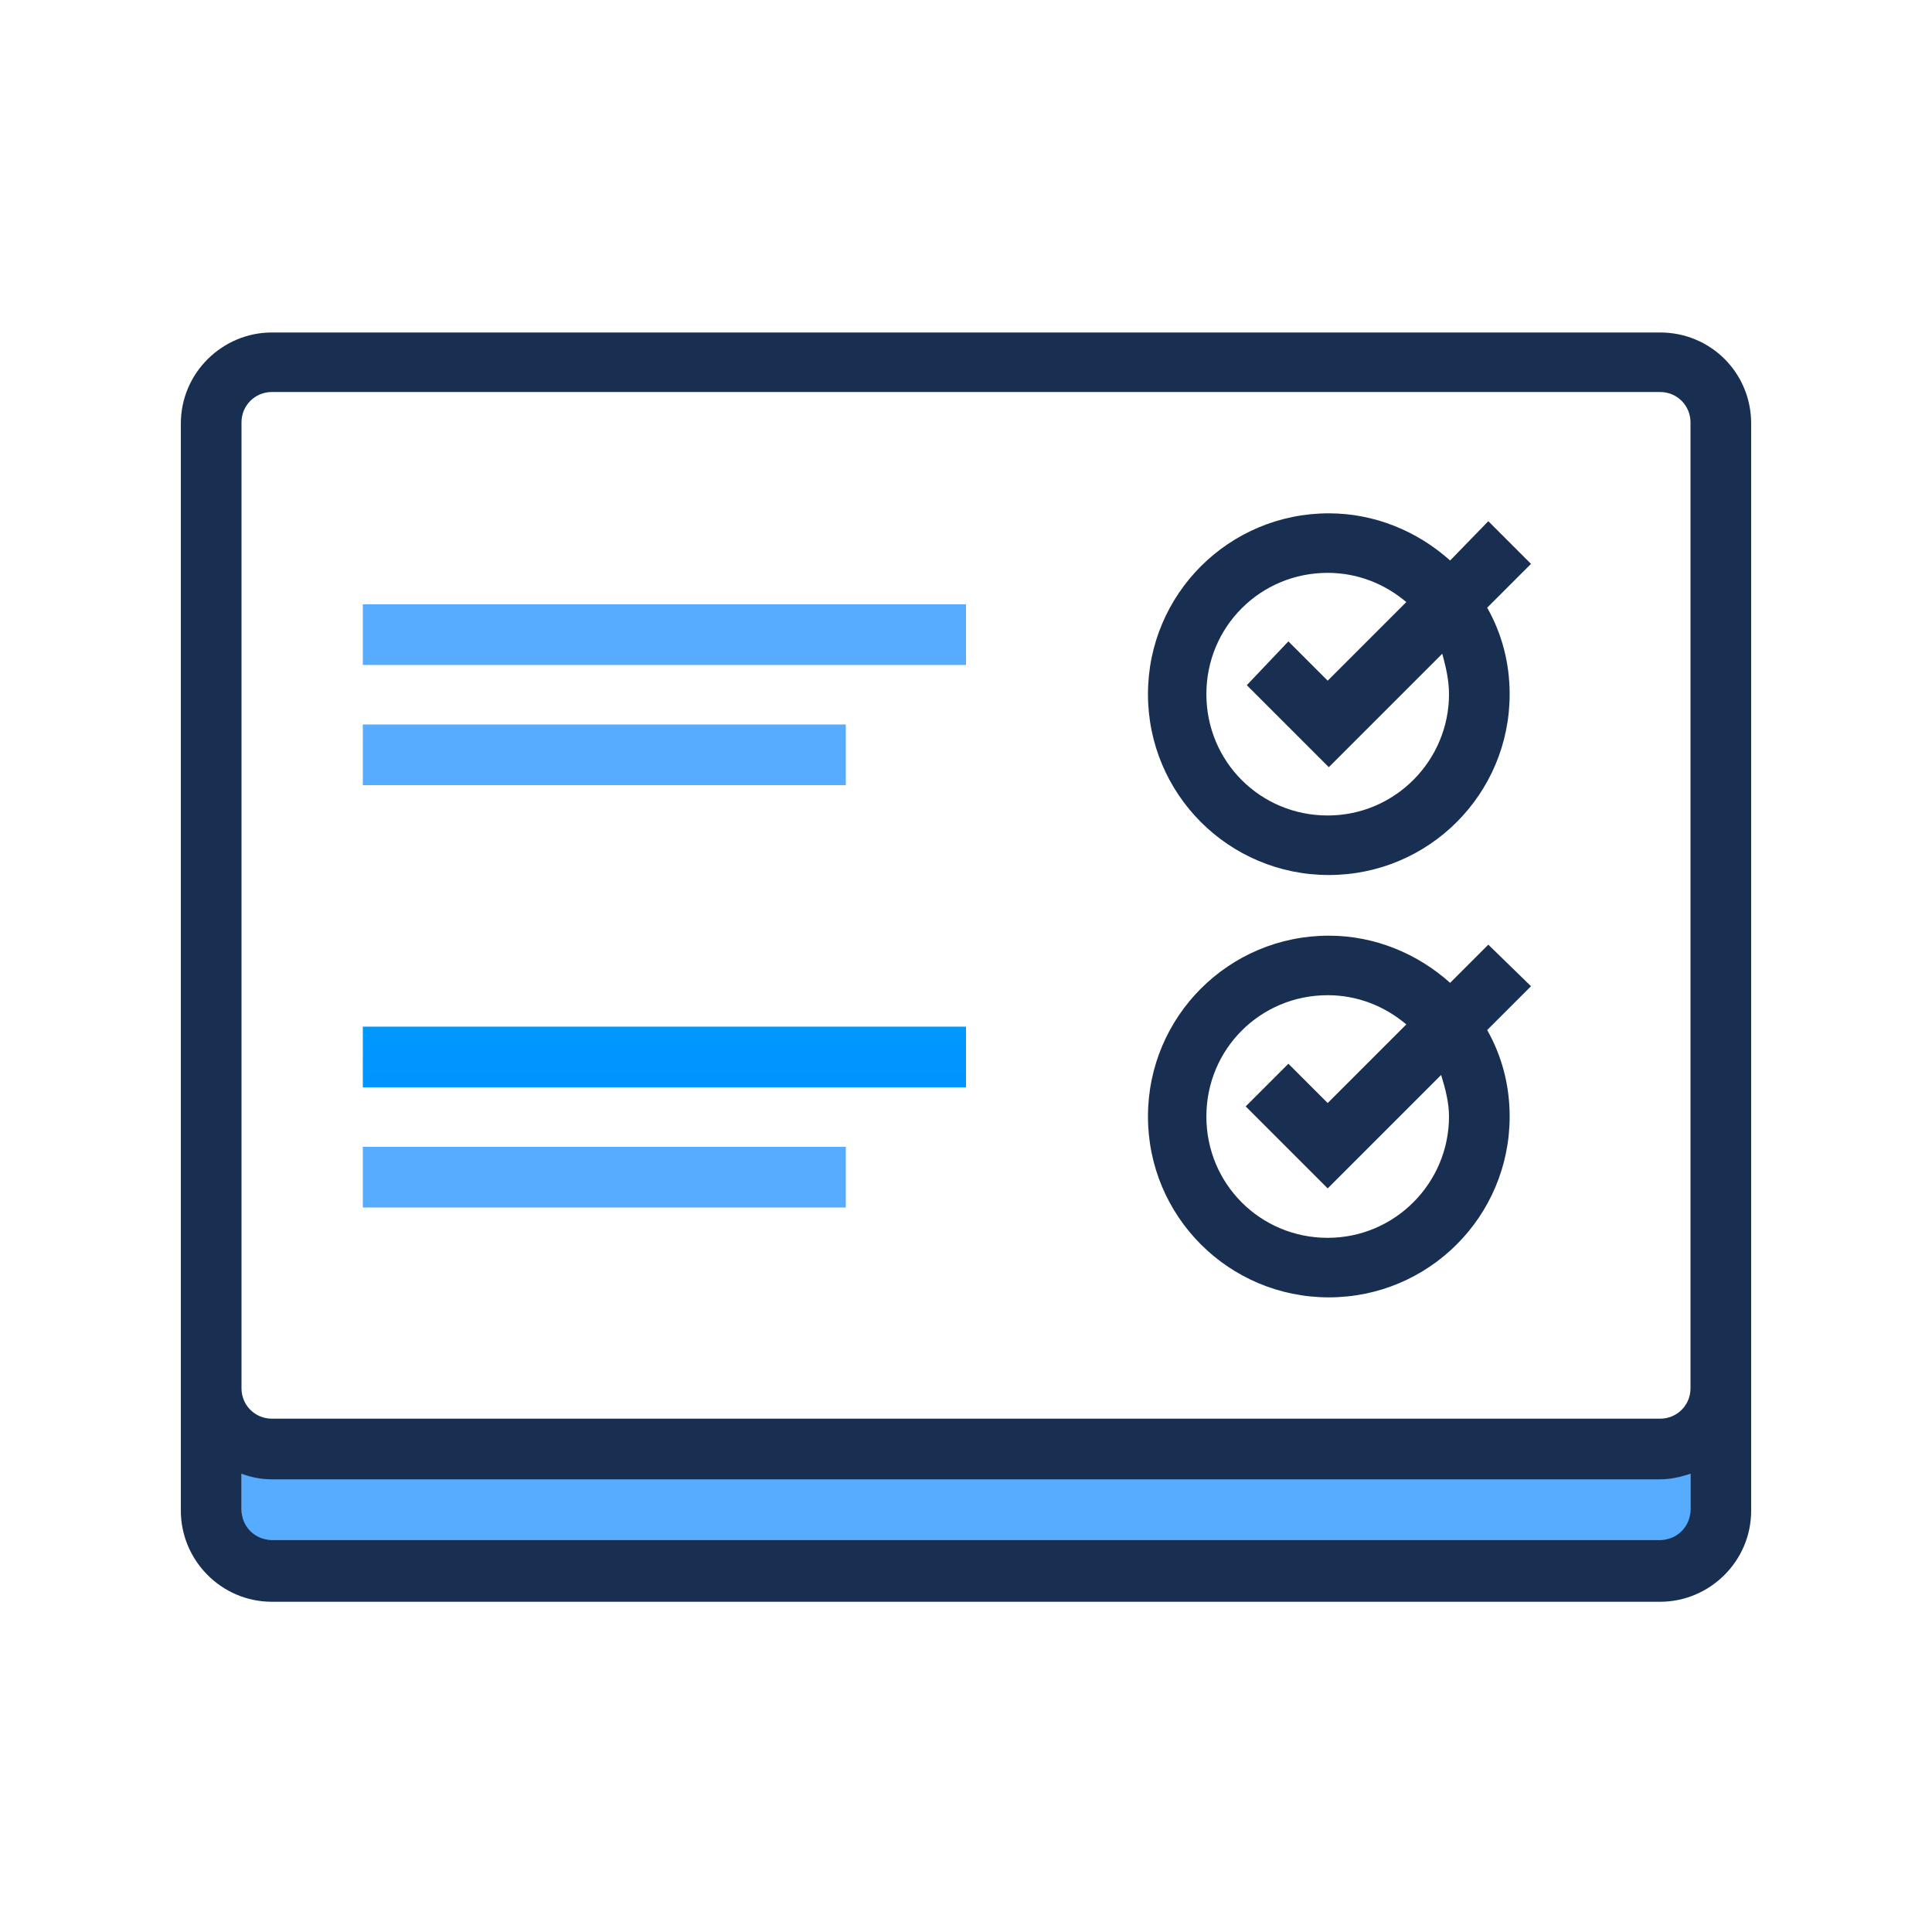
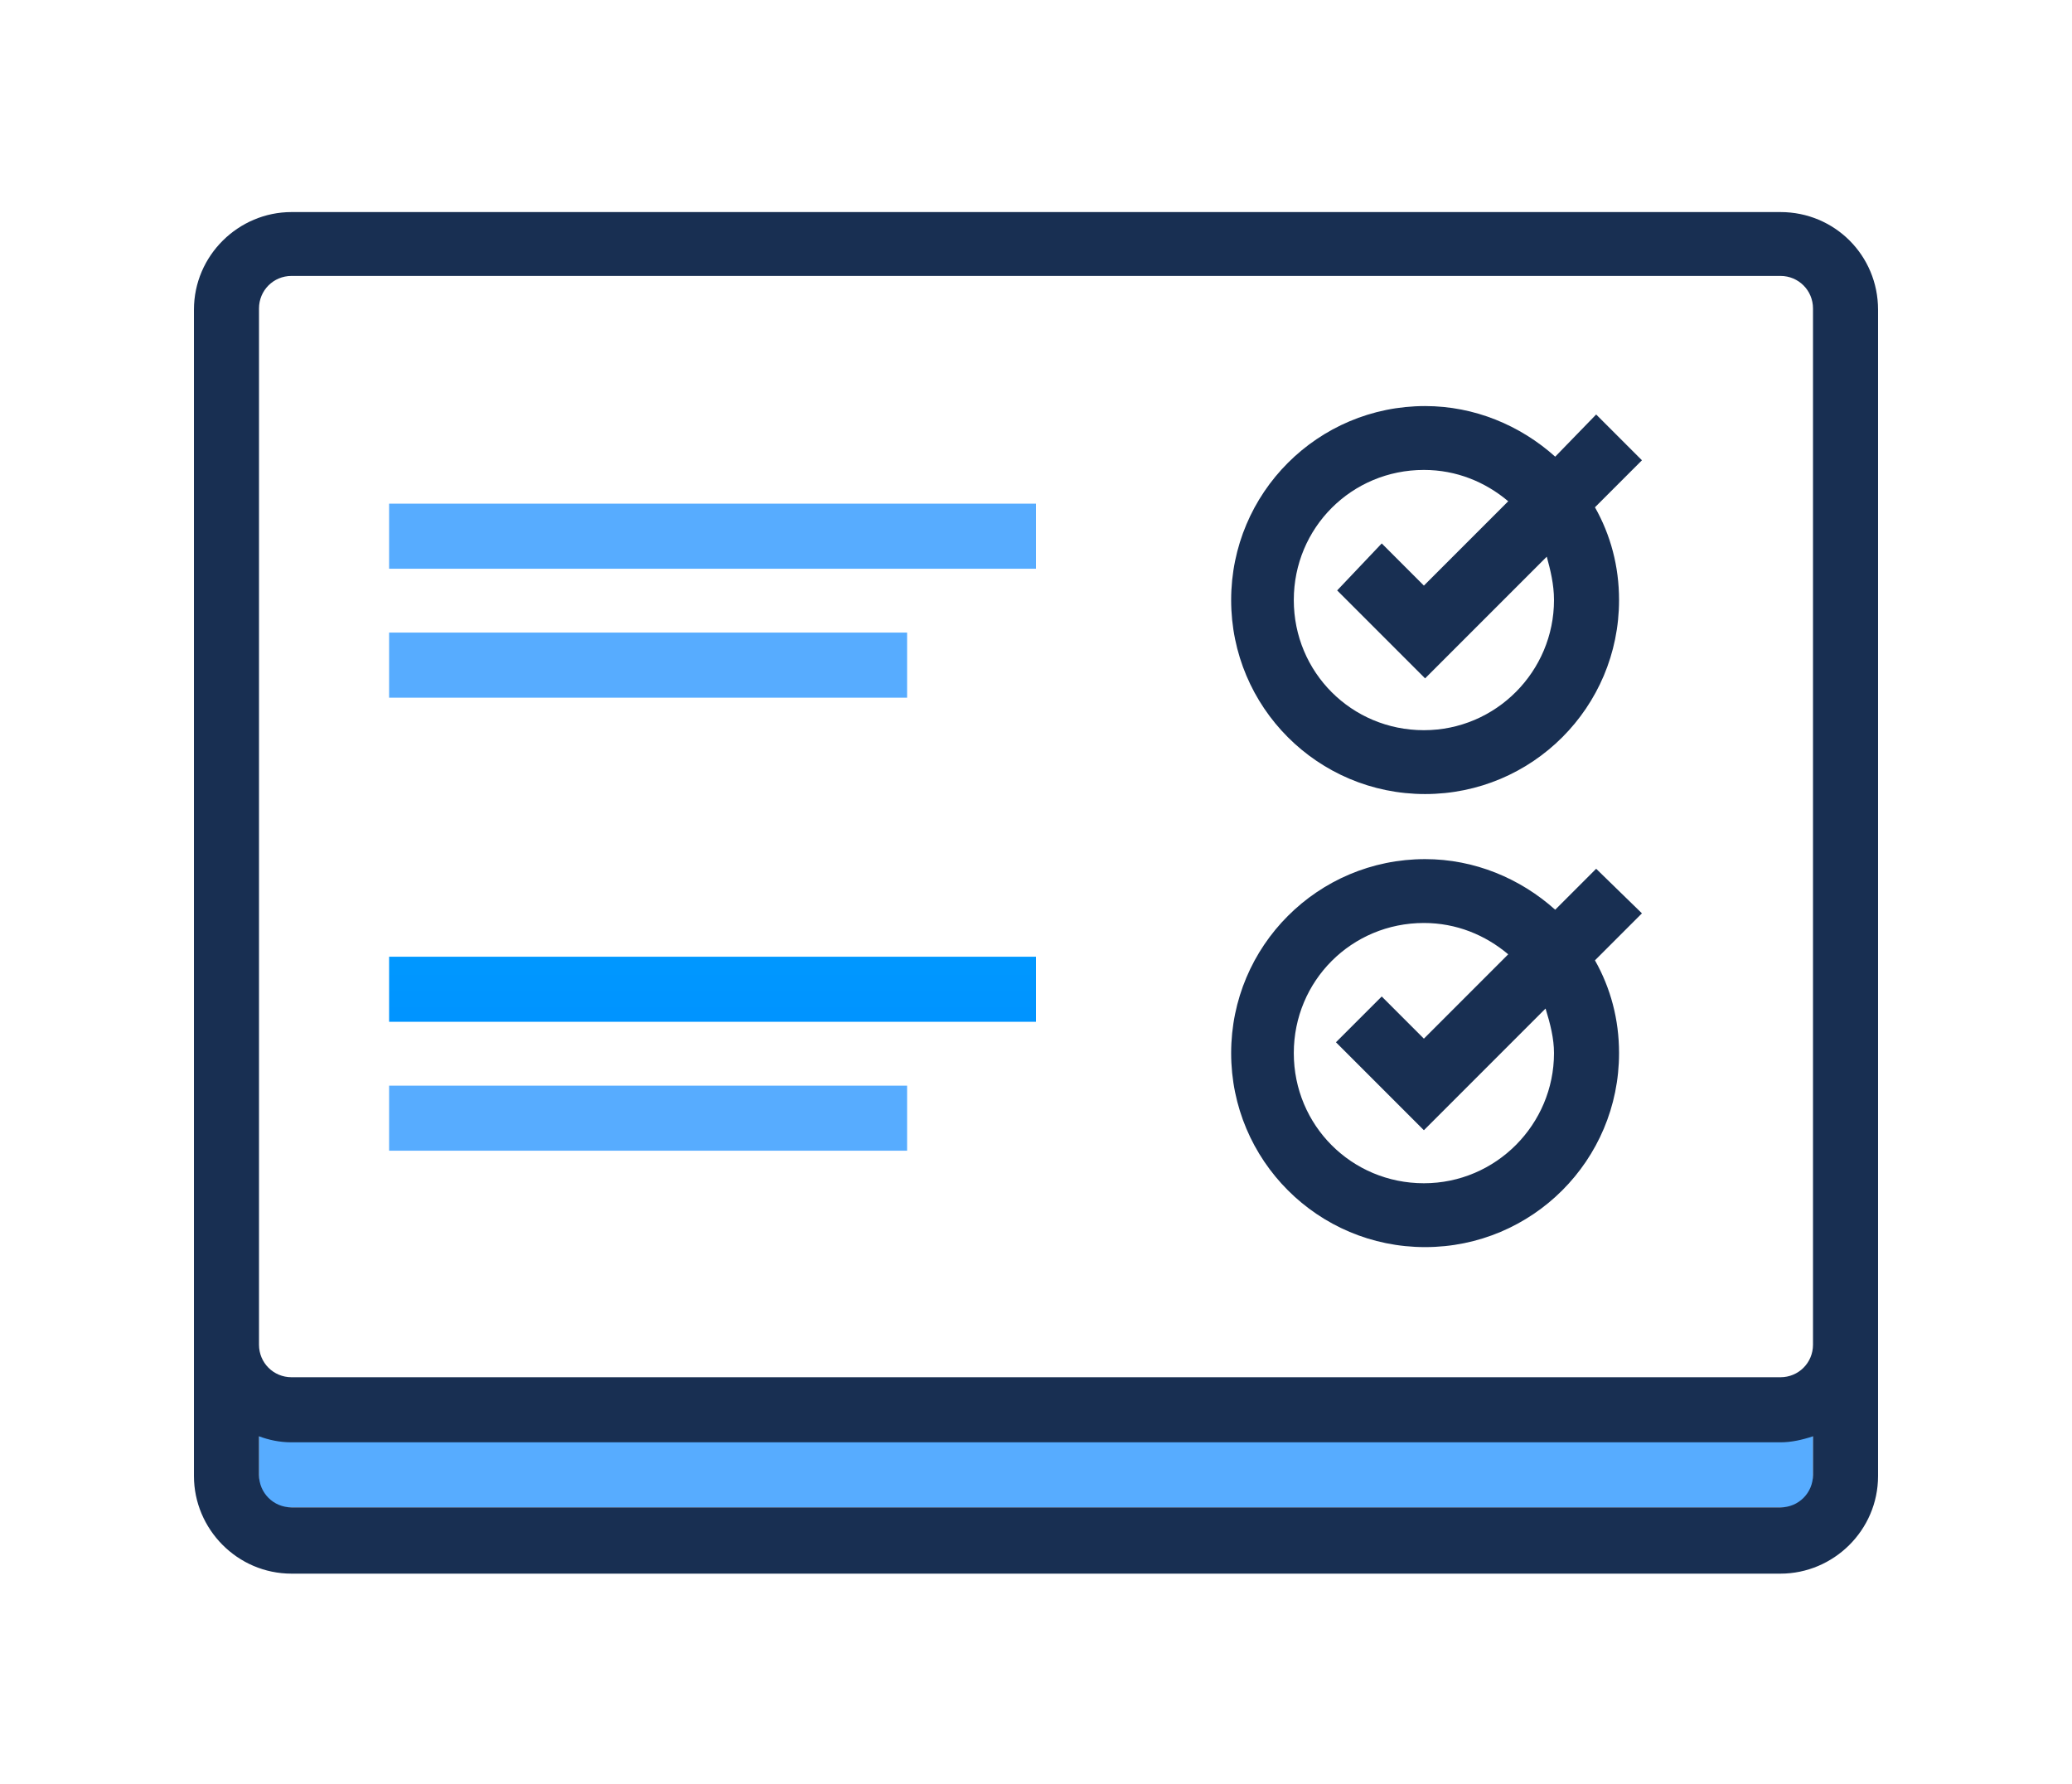
- <svg xmlns="http://www.w3.org/2000/svg" version="1.1" id="Слой_1" x="0px" y="0px" viewBox="0 0 172 172" style="enable-background:new 0 0 172 172;" xml:space="preserve">
+ <svg xmlns="http://www.w3.org/2000/svg" version="1.1" id="Слой_1" x="0px" y="0px" viewBox="0 0 172 148" style="enable-background:new 0 0 172 148;" xml:space="preserve">
  <style type="text/css">
	.st0{fill:#57ACFF;}
	.st1{fill:#182F52;}
	.st2{fill:url(#SVGID_1_);}
</style>
  <g>
    <g>
-       <path class="st0" d="M21.5,129h129v8.1h-129V129z" />
-       <path class="st1" d="M147.8,29.6H24.2c-4.4,0-8.1,3.6-8.1,8.1v86v10.8c0,4.4,3.6,8.1,8.1,8.1h123.6c4.4,0,8.1-3.6,8.1-8.1v-10.8    v-86C155.9,33.2,152.3,29.6,147.8,29.6z M147.8,137.1H24.2c-1.5,0-2.7-1.2-2.7-2.7v-3.2c0.8,0.3,1.7,0.5,2.7,0.5h123.6    c0.9,0,1.8-0.2,2.7-0.5v3.2C150.5,135.9,149.3,137.1,147.8,137.1z M147.8,126.3H24.2c-1.5,0-2.7-1.2-2.7-2.7v-86    c0-1.5,1.2-2.7,2.7-2.7h123.6c1.5,0,2.7,1.2,2.7,2.7v86C150.5,125.1,149.3,126.3,147.8,126.3z" />
-       <path class="st0" d="M32.3,53.8H86v5.4H32.3V53.8z" />
-       <path class="st0" d="M32.3,64.5h43v5.4h-43V64.5z" />
-       <path class="st1" d="M129.1,49.9c-2.9-2.6-6.7-4.2-10.8-4.2c-8.9,0-16.1,7.2-16.1,16.1s7.2,16.1,16.1,16.1s16.1-7.2,16.1-16.1    c0-2.8-0.7-5.4-2-7.7l3.9-3.9l-3.8-3.8L129.1,49.9z M129,61.8c0,5.9-4.8,10.8-10.8,10.8s-10.8-4.8-10.8-10.8s4.8-10.8,10.8-10.8    c2.7,0,5.1,1,7,2.6l-7,7l-3.5-3.5L111,61l7.3,7.3l10.1-10.1C128.7,59.3,129,60.5,129,61.8L129,61.8z" />
-       <linearGradient id="SVGID_1_" gradientUnits="userSpaceOnUse" x1="59.125" y1="144.438" x2="59.125" y2="32.425" gradientTransform="matrix(1 0 0 -1 0 174)">
+       <path class="st0" d="M21.5,117h129v8.1h-129V117z" />
+       <path class="st1" d="M147.8,17.6H24.2c-4.4,0-8.1,3.6-8.1,8.1v86v10.8c0,4.4,3.6,8.1,8.1,8.1h123.6c4.4,0,8.1-3.6,8.1-8.1v-10.8    v-86C155.9,21.2,152.3,17.6,147.8,17.6z M147.8,125.1H24.2c-1.5,0-2.7-1.2-2.7-2.7v-3.2c0.8,0.3,1.7,0.5,2.7,0.5h123.6    c0.9,0,1.8-0.2,2.7-0.5v3.2C150.5,123.9,149.3,125.1,147.8,125.1z M147.8,114.3H24.2c-1.5,0-2.7-1.2-2.7-2.7v-86    c0-1.5,1.2-2.7,2.7-2.7h123.6c1.5,0,2.7,1.2,2.7,2.7v86C150.5,113.1,149.3,114.3,147.8,114.3z" />
+       <path class="st0" d="M32.3,41.8H86v5.4H32.3V41.8z" />
+       <path class="st0" d="M32.3,52.5h43v5.4h-43C32.3,57.9,32.3,52.5,32.3,52.5z" />
+       <path class="st1" d="M129.1,37.9c-2.9-2.6-6.7-4.2-10.8-4.2c-8.9,0-16.1,7.2-16.1,16.1s7.2,16.1,16.1,16.1s16.1-7.2,16.1-16.1    c0-2.8-0.7-5.4-2-7.7l3.9-3.9l-3.8-3.8L129.1,37.9z M129,49.8c0,5.9-4.8,10.8-10.8,10.8s-10.8-4.8-10.8-10.8S112.2,39,118.2,39    c2.7,0,5.1,1,7,2.6l-7,7l-3.5-3.5L111,49l7.3,7.3l10.1-10.1C128.7,47.3,129,48.5,129,49.8L129,49.8z" />
+       <linearGradient id="SVGID_1_" gradientUnits="userSpaceOnUse" x1="59.15" y1="923.562" x2="59.15" y2="1035.575" gradientTransform="matrix(1 0 0 1 0 -906)">
        <stop offset="0" style="stop-color:#00C6FF" />
        <stop offset="1" style="stop-color:#0072FF" />
      </linearGradient>
-       <path class="st2" d="M32.3,91.4H86v5.4H32.3V91.4z" />
-       <path class="st0" d="M32.3,102.1h43v5.4h-43V102.1z" />
-       <path class="st1" d="M132.5,84.1l-3.4,3.4c-2.9-2.6-6.7-4.2-10.8-4.2c-8.9,0-16.1,7.2-16.1,16.1s7.2,16.1,16.1,16.1    s16.1-7.2,16.1-16.1c0-2.8-0.7-5.4-2-7.7l3.9-3.9L132.5,84.1z M129,99.4c0,5.9-4.8,10.8-10.8,10.8s-10.8-4.8-10.8-10.8    s4.8-10.8,10.8-10.8c2.7,0,5.1,1,7,2.6l-7,7l-3.5-3.5l-3.8,3.8l7.3,7.3l10.1-10.1C128.7,97,129,98.2,129,99.4L129,99.4z" />
+       <path class="st2" d="M32.3,79.4H86v5.4H32.3V79.4z" />
+       <path class="st0" d="M32.3,90.1h43v5.4h-43C32.3,95.5,32.3,90.1,32.3,90.1z" />
+       <path class="st1" d="M132.5,72.1l-3.4,3.4c-2.9-2.6-6.7-4.2-10.8-4.2c-8.9,0-16.1,7.2-16.1,16.1s7.2,16.1,16.1,16.1    s16.1-7.2,16.1-16.1c0-2.8-0.7-5.4-2-7.7l3.9-3.9L132.5,72.1z M129,87.4c0,5.9-4.8,10.8-10.8,10.8s-10.8-4.8-10.8-10.8    s4.8-10.8,10.8-10.8c2.7,0,5.1,1,7,2.6l-7,7l-3.5-3.5l-3.8,3.8l7.3,7.3l10.1-10.1C128.7,85,129,86.2,129,87.4L129,87.4z" />
    </g>
  </g>
</svg>
